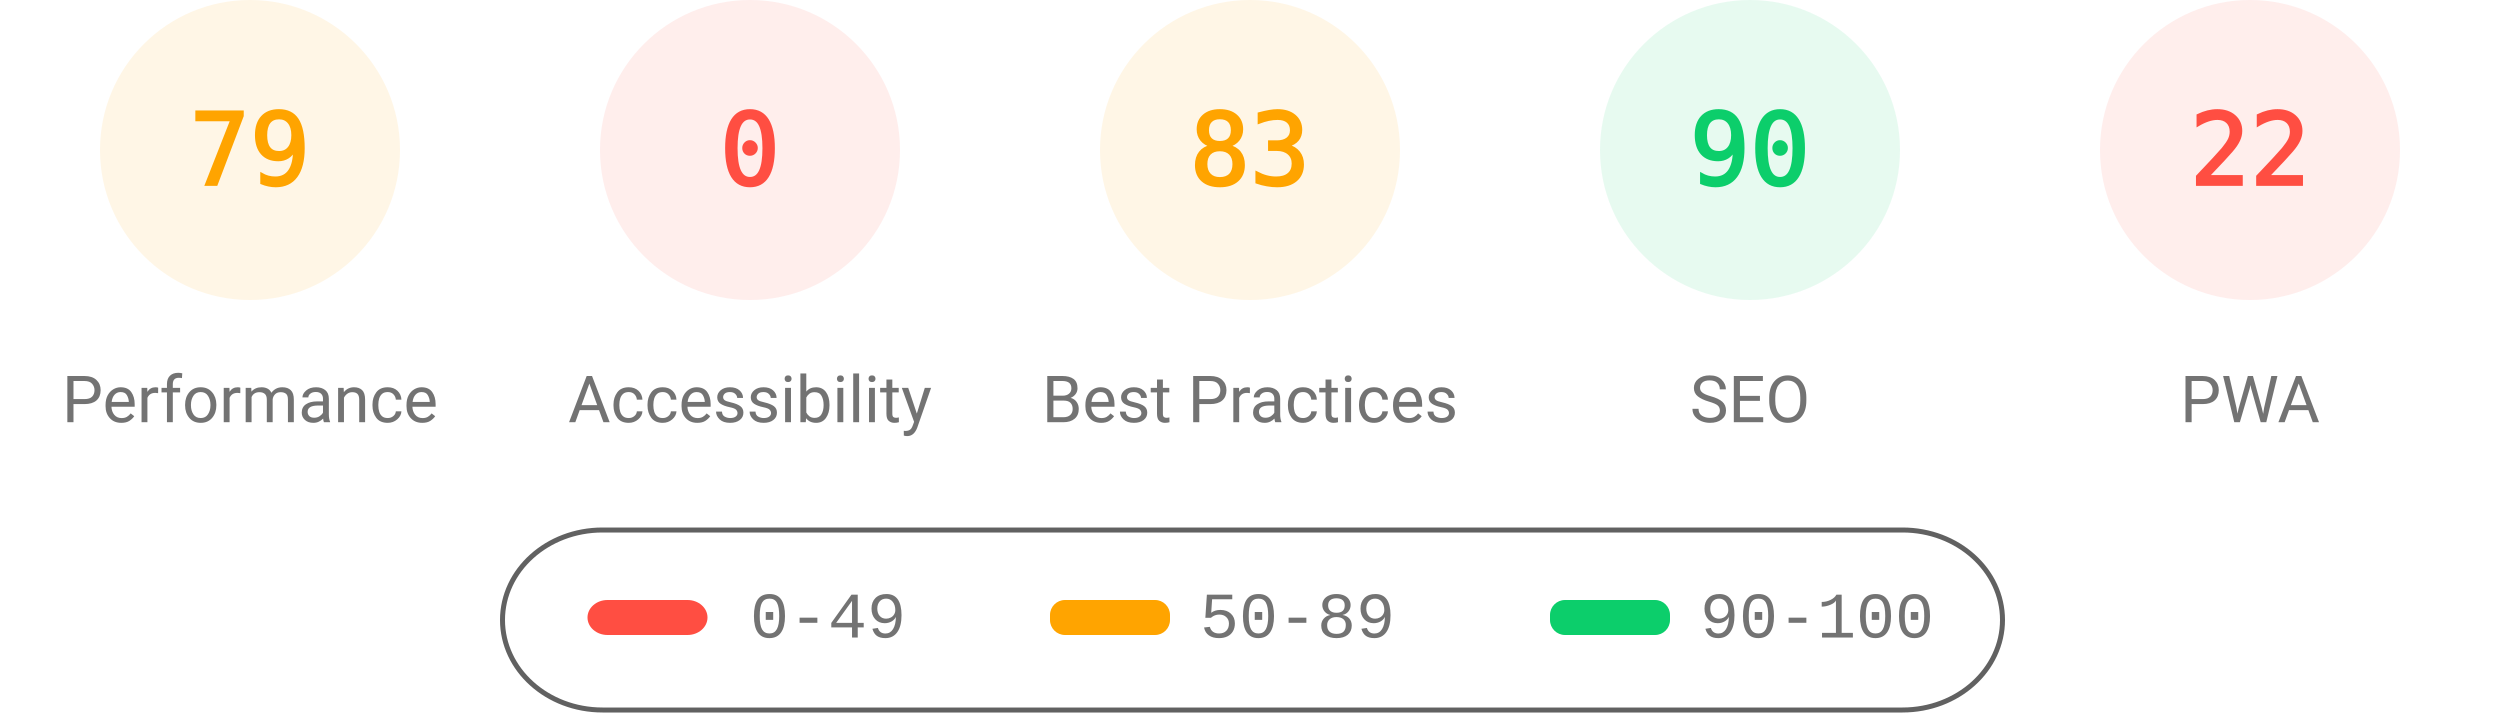
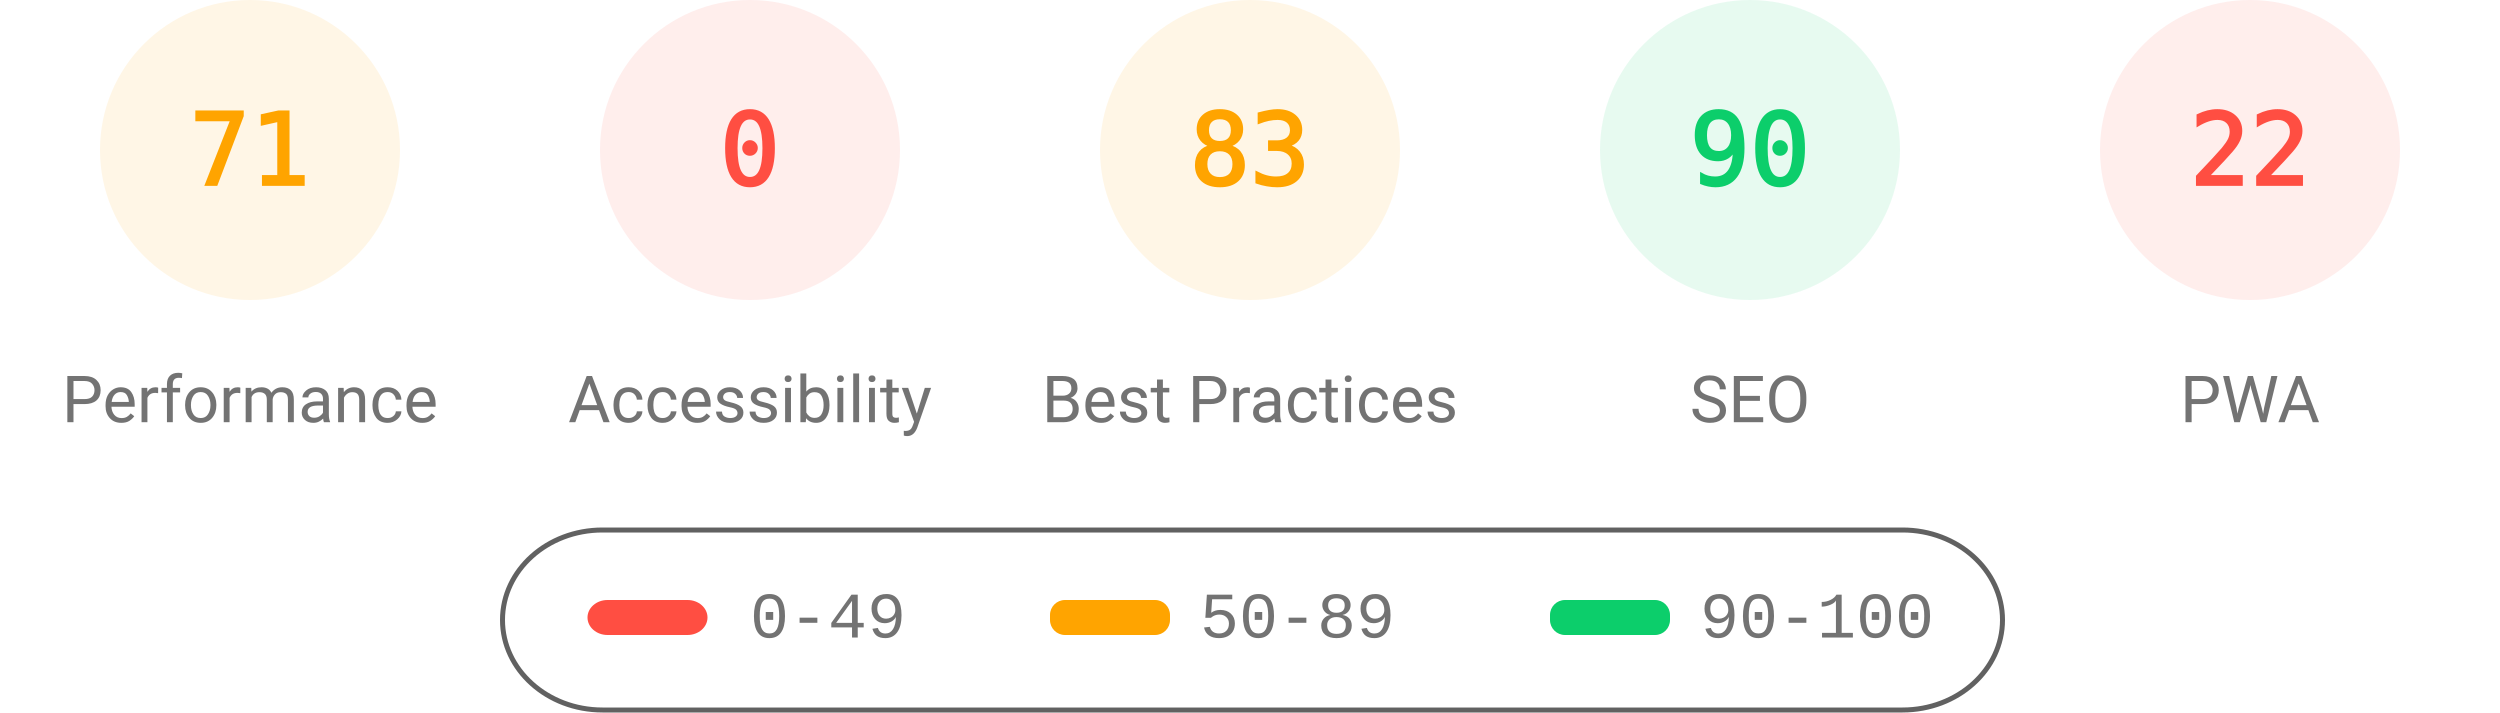
<svg xmlns="http://www.w3.org/2000/svg" fill="none" width="1000" height="285">
  <style>.gauge-base{opacity:.1}.gauge-arc{fill:none;animation-delay:250ms;stroke-linecap:round;transform:rotate(-90deg);transform-origin:100px 60px;animation:load-gauge 1s ease forwards}.guage-text{font-size:40px;font-family:monospace;text-align:center}.guage-red{color:#ff4e42;fill:#ff4e42;stroke:#ff4e42}.guage-orange{color:#ffa400;fill:#ffa400;stroke:#ffa400}.guage-green{color:#0cce6b;fill:#0cce6b;stroke:#0cce6b}.guage-undefined{color:#5c5c5c;fill:#5c5c5c;stroke:#5c5c5c}.guage-title{color:#737373;fill:#737373;stroke:none;font-size:26px;line-height:26px;font-family:Roboto,Halvetica,Arial,sans-serif}@keyframes load-gauge{from{stroke-dasharray:0 352.858}}</style>
  <svg class="guage-div guage-perf guage-orange" viewBox="0 0 200 200" width="200" height="200">
    <circle class="gauge-base" r="56" cx="100" cy="60" stroke-width="8" />
-     <circle class="gauge-arc guage-arc-1" r="56" cx="100" cy="60" stroke-width="8" style="stroke-dasharray:277.968,351.858" />
-     <text class="guage-text" x="100" y="60" alignment-baseline="central" dominant-baseline="central" text-anchor="middle">79</text>
+     <circle class="gauge-arc guage-arc-1" r="56" cx="100" cy="60" stroke-width="8" style="stroke-dasharray:249.819,351.858" />
+     <text class="guage-text" x="100" y="60" alignment-baseline="central" dominant-baseline="central" text-anchor="middle">71</text>
    <text class="guage-title" x="100" y="160" alignment-baseline="central" dominant-baseline="central" text-anchor="middle">Performance</text>
  </svg>
  <svg class="guage-div guage-acc guage-red" viewBox="0 0 200 200" width="200" height="200" x="200">
    <circle class="gauge-base" r="56" cx="100" cy="60" stroke-width="8" />
    <circle class="gauge-arc guage-arc-2" r="56" cx="100" cy="60" stroke-width="8" style="stroke-dasharray:0,351.858" />
    <text class="guage-text" x="100" y="60" alignment-baseline="central" dominant-baseline="central" text-anchor="middle">0</text>
    <text class="guage-title" x="100" y="160" alignment-baseline="central" dominant-baseline="central" text-anchor="middle">Accessibility</text>
  </svg>
  <svg class="guage-div guage-best guage-orange" viewBox="0 0 200 200" width="200" height="200" x="400">
    <circle class="gauge-base" r="56" cx="100" cy="60" stroke-width="8" />
    <circle class="gauge-arc guage-arc-3" r="56" cx="100" cy="60" stroke-width="8" style="stroke-dasharray:292.042,351.858" />
    <text class="guage-text" x="100" y="60" alignment-baseline="central" dominant-baseline="central" text-anchor="middle">83</text>
    <text class="guage-title" x="100" y="160" alignment-baseline="central" dominant-baseline="central" text-anchor="middle">Best Practices</text>
  </svg>
  <svg class="guage-div guage-seo guage-green" viewBox="0 0 200 200" width="200" height="200" x="600">
    <circle class="gauge-base" r="56" cx="100" cy="60" stroke-width="8" />
    <circle class="gauge-arc guage-arc-4" r="56" cx="100" cy="60" stroke-width="8" style="stroke-dasharray:316.672,351.858" />
    <text class="guage-text" x="100" y="60" alignment-baseline="central" dominant-baseline="central" text-anchor="middle">90</text>
    <text class="guage-title" x="100" y="160" alignment-baseline="central" dominant-baseline="central" text-anchor="middle">SEO</text>
  </svg>
  <svg class="guage-div guage-pwa guage-red" viewBox="0 0 200 200" width="200" height="200" x="800">
    <circle class="gauge-base" r="56" cx="100" cy="60" stroke-width="8" />
    <circle class="gauge-arc guage-arc-4" r="56" cx="100" cy="60" stroke-width="8" style="stroke-dasharray:77.409,351.858" />
    <text class="guage-text" x="100" y="60" alignment-baseline="central" dominant-baseline="central" text-anchor="middle">22</text>
    <text class="guage-title" x="100" y="160" alignment-baseline="central" dominant-baseline="central" text-anchor="middle">PWA</text>
  </svg>
  <svg width="604" height="76" x="200" y="210">
    <path fill="none" id="canvas_background" d="M-1-1h604v80H-1z" />
    <rect fill-opacity="0" stroke="#616161" stroke-width="2" rx="40" id="svg_2" height="72" width="600" y="2" x="1" fill="#000" />
    <rect stroke="#000" rx="8" id="svg_3" height="14" width="48" y="30" x="35" stroke-opacity="null" stroke-width="0" fill="#ff4e42" />
    <rect stroke="#000" rx="6" id="svg_4" height="14" width="48" y="30" x="220" stroke-opacity="null" stroke-width="0" fill="#ffa400" />
    <rect stroke="#000" rx="6" id="svg_5" height="14" width="48" y="30" x="420" stroke-opacity="null" stroke-width="0" fill="#0cce6b" />
    <text xml:space="preserve" text-anchor="start" font-family="'Courier New', Courier, monospace" font-size="26" id="svg_6" y="45" x="100" stroke-opacity="null" stroke-width="0" stroke="#000" fill="#737373">0-49</text>
    <text xml:space="preserve" text-anchor="start" font-family="'Courier New', Courier, monospace" font-size="26" id="svg_7" y="45" x="280" stroke-opacity="null" stroke-width="0" stroke="#000" fill="#737373">50-89</text>
    <text xml:space="preserve" text-anchor="start" font-family="'Courier New', Courier, monospace" font-size="26" id="svg_8" y="45" x="480" stroke-opacity="null" stroke-width="0" stroke="#000" fill="#737373">90-100</text>
  </svg>
</svg>
